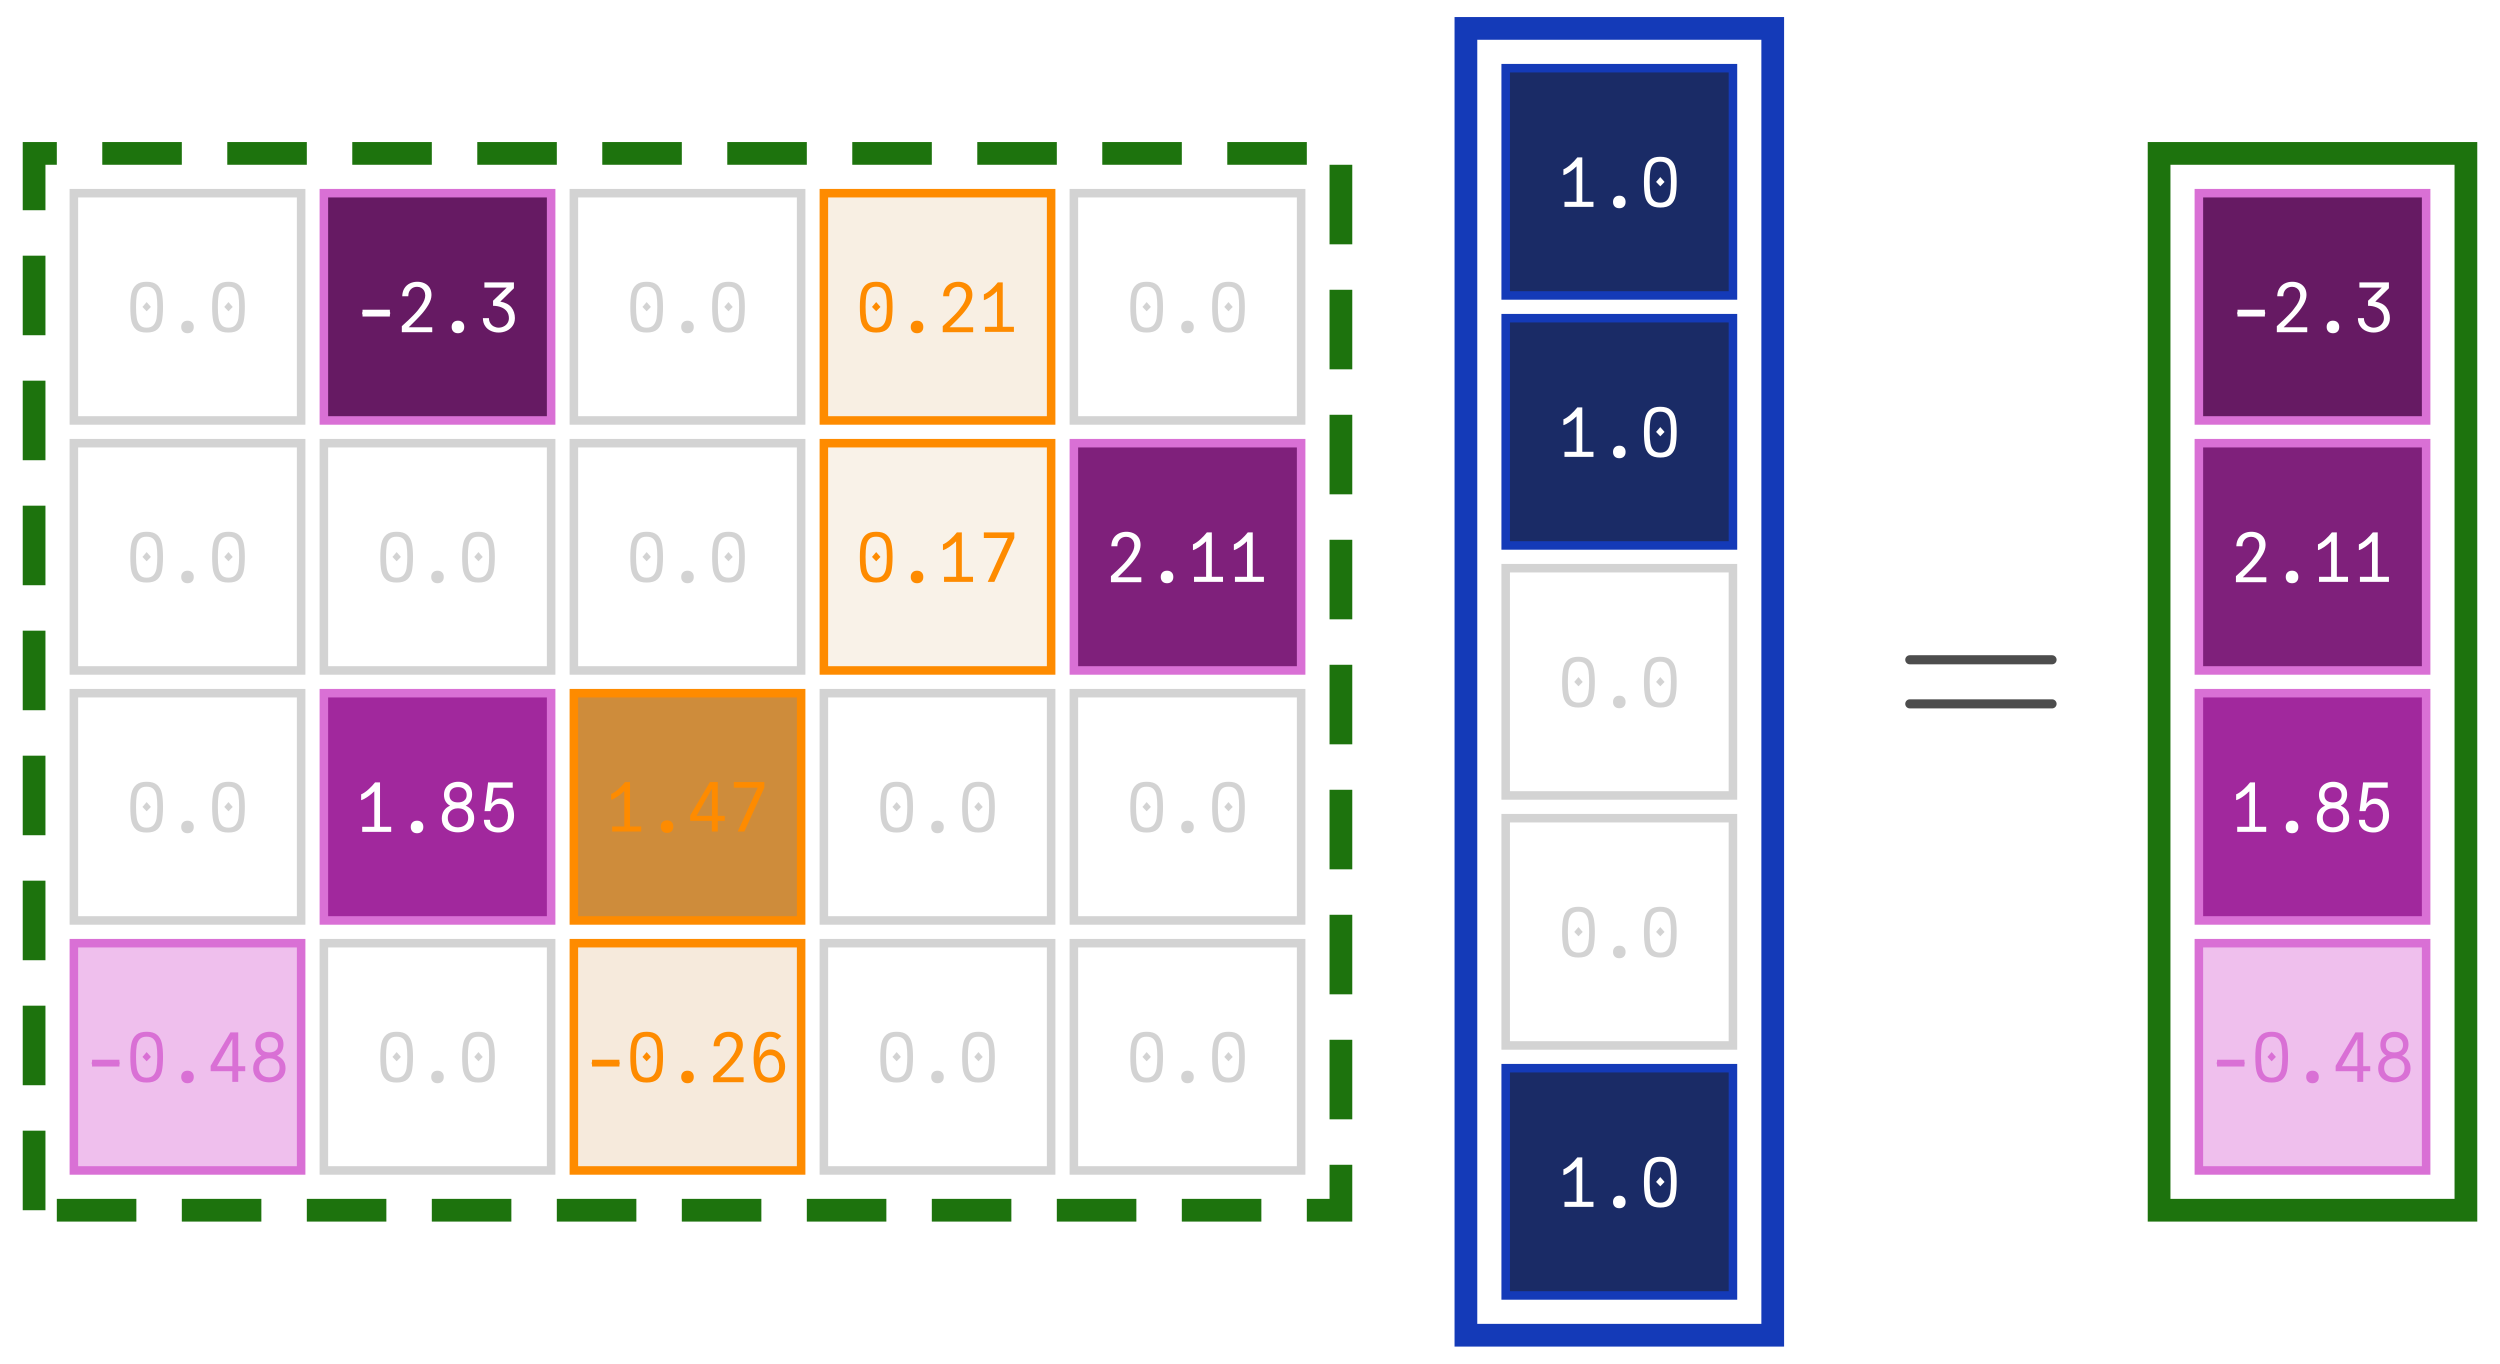
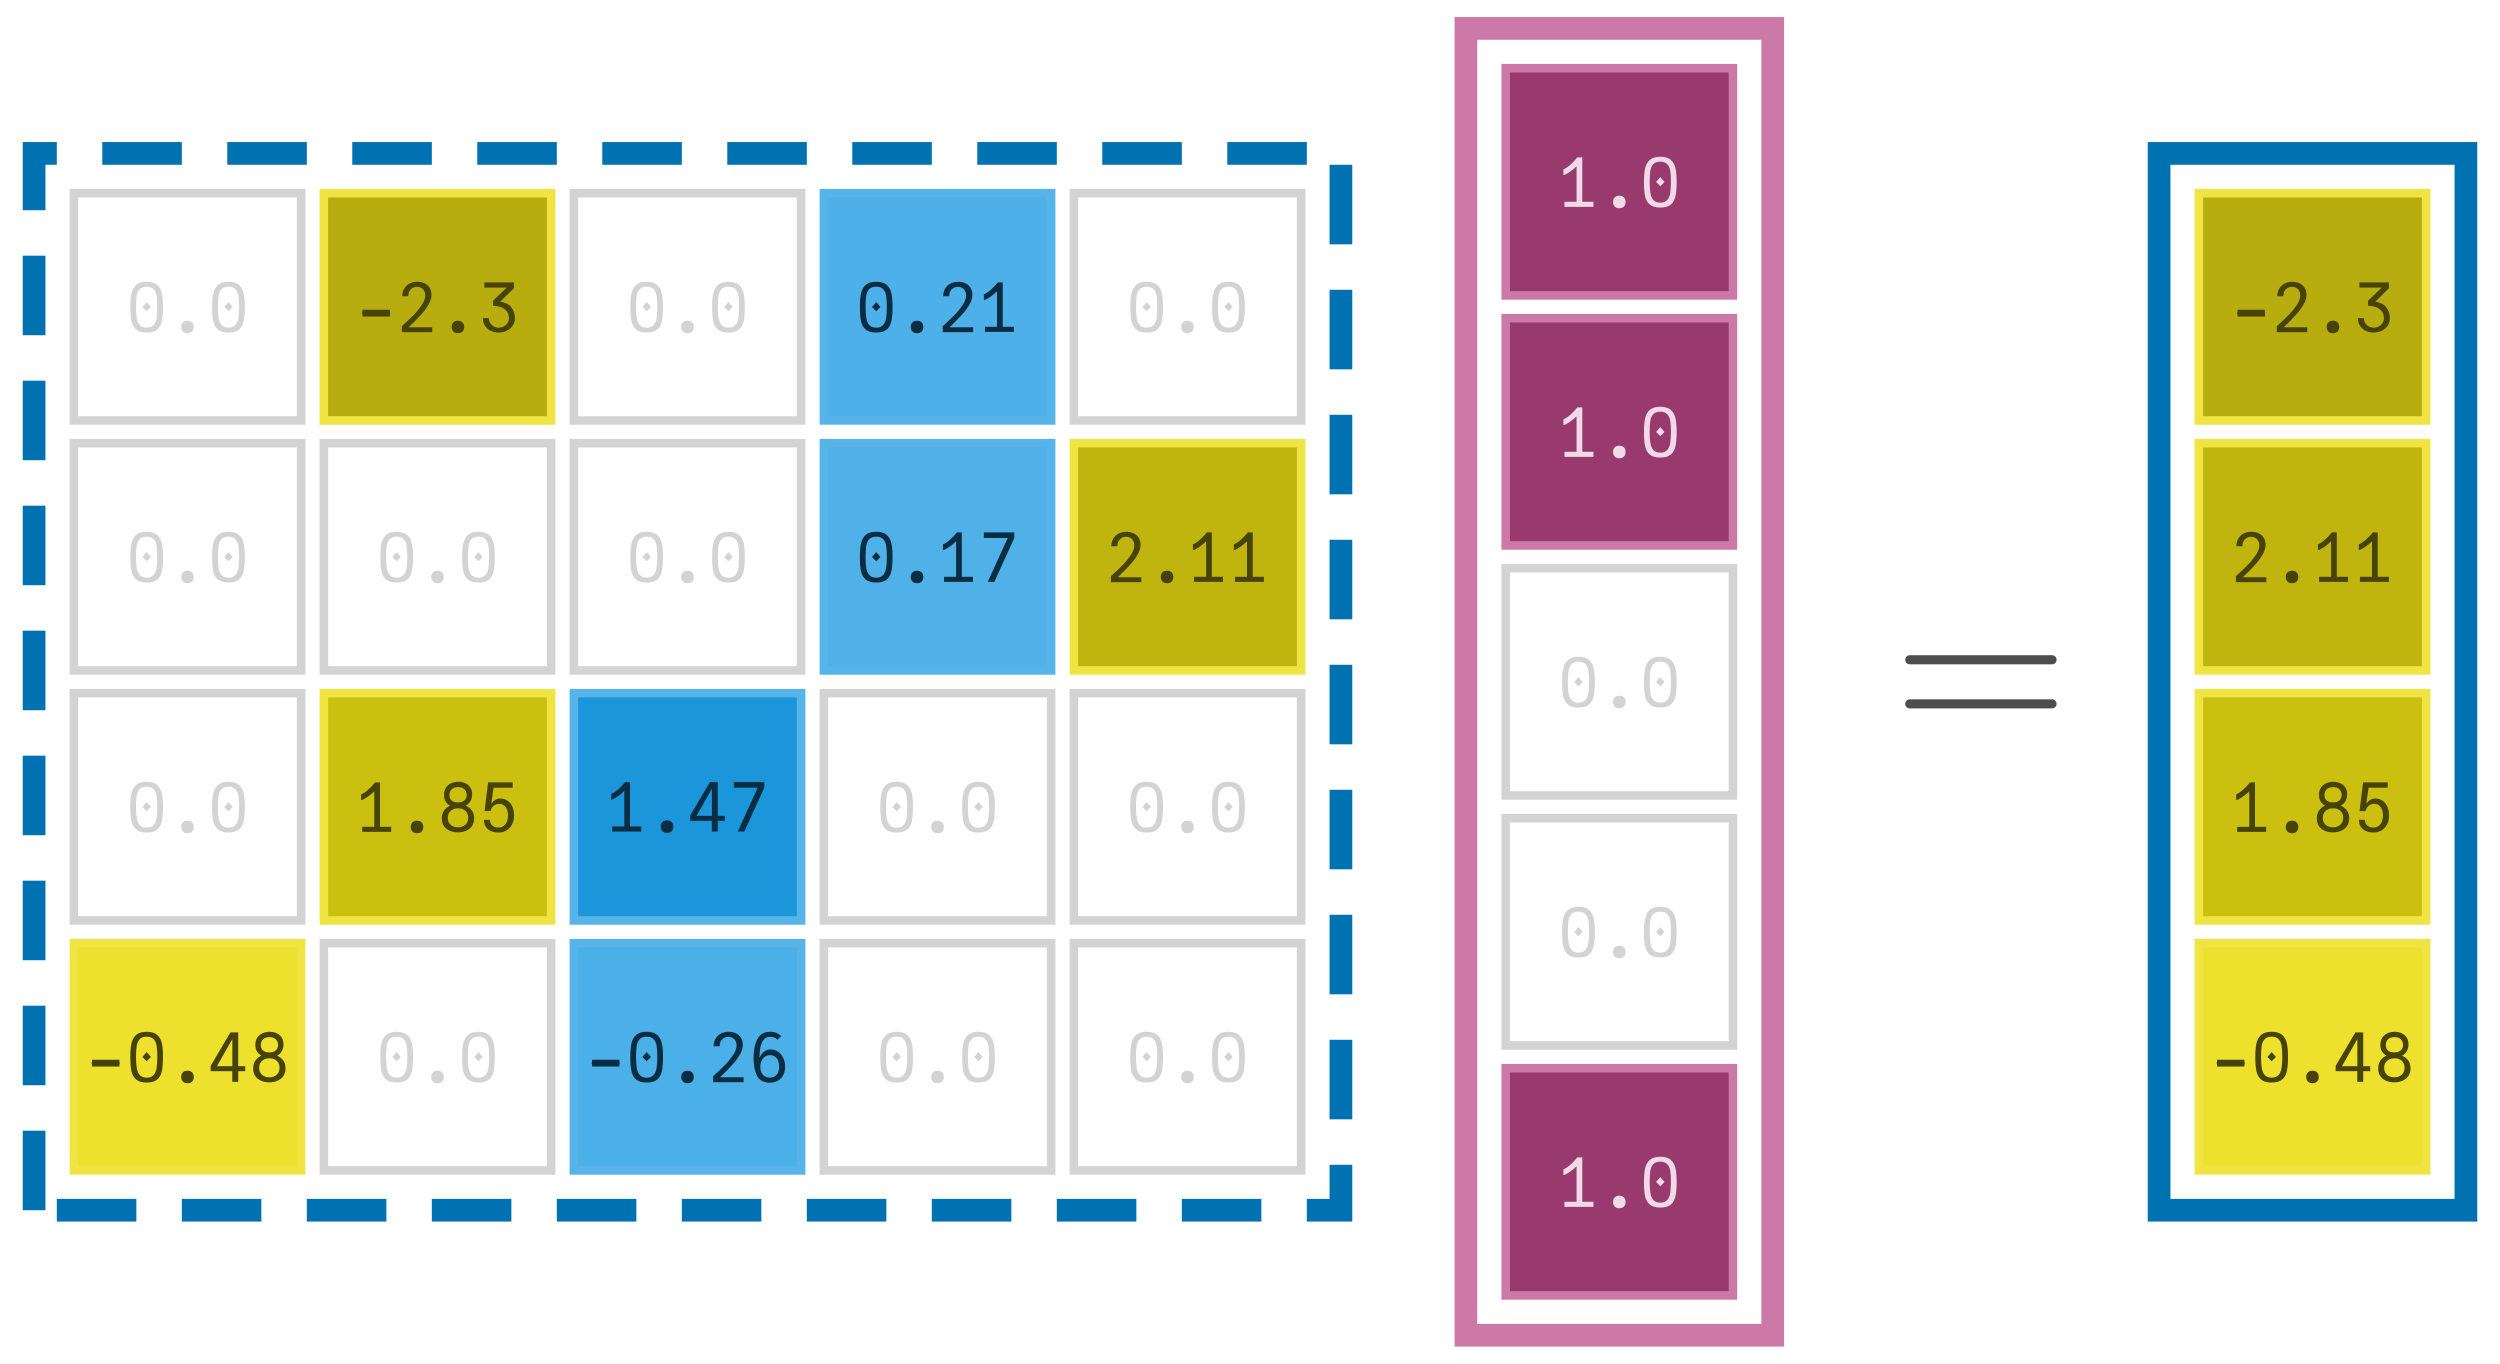
<svg xmlns="http://www.w3.org/2000/svg" xmlns:xlink="http://www.w3.org/1999/xlink" width="220" height="120" viewBox="0 0 220 120">
  <defs>
    <g>
      <g id="glyph-0-0">
        <path d="M 1.805 0.059 C 1.395 0.059 1.086 -0.027 0.879 -0.207 C 0.672 -0.387 0.535 -0.633 0.465 -0.945 C 0.398 -1.262 0.367 -1.68 0.367 -2.195 C 0.367 -2.688 0.402 -3.09 0.473 -3.402 C 0.543 -3.715 0.684 -3.961 0.891 -4.141 C 1.102 -4.32 1.406 -4.41 1.805 -4.41 C 2.207 -4.41 2.512 -4.32 2.719 -4.141 C 2.93 -3.961 3.07 -3.715 3.141 -3.402 C 3.211 -3.09 3.246 -2.688 3.246 -2.195 C 3.246 -1.68 3.211 -1.262 3.145 -0.945 C 3.078 -0.633 2.941 -0.387 2.734 -0.207 C 2.527 -0.027 2.215 0.059 1.805 0.059 Z M 1.434 -2.195 L 1.805 -2.621 L 2.18 -2.195 L 1.805 -1.812 Z M 1.805 -0.371 C 2.07 -0.371 2.27 -0.445 2.406 -0.594 C 2.543 -0.742 2.633 -0.949 2.676 -1.203 C 2.719 -1.461 2.742 -1.793 2.742 -2.195 C 2.742 -2.605 2.723 -2.93 2.68 -3.18 C 2.641 -3.426 2.551 -3.621 2.414 -3.762 C 2.277 -3.906 2.074 -3.977 1.805 -3.977 C 1.535 -3.977 1.332 -3.906 1.195 -3.762 C 1.059 -3.621 0.973 -3.426 0.93 -3.18 C 0.891 -2.934 0.871 -2.605 0.871 -2.195 C 0.871 -1.793 0.891 -1.461 0.938 -1.203 C 0.98 -0.945 1.07 -0.746 1.207 -0.594 C 1.344 -0.445 1.543 -0.371 1.805 -0.371 Z M 1.805 -0.371 " />
      </g>
      <g id="glyph-0-1">
        <path d="M 1.801 0.121 C 1.629 0.121 1.496 0.07 1.398 -0.027 C 1.297 -0.129 1.246 -0.262 1.246 -0.434 C 1.246 -0.605 1.297 -0.738 1.398 -0.836 C 1.496 -0.934 1.629 -0.984 1.801 -0.984 C 1.973 -0.984 2.105 -0.934 2.203 -0.836 C 2.301 -0.738 2.352 -0.605 2.352 -0.434 C 2.352 -0.262 2.305 -0.129 2.203 -0.027 C 2.105 0.07 1.973 0.121 1.801 0.121 Z M 1.801 0.121 " />
      </g>
      <g id="glyph-0-2">
        <path d="M 0.602 -1.492 L 0.566 -1.648 L 0.602 -1.805 L 0.602 -1.949 L 3.008 -1.949 L 3.008 -1.805 L 3.039 -1.648 L 3.008 -1.492 L 3.008 -1.352 L 0.602 -1.352 Z M 0.602 -1.492 " />
      </g>
      <g id="glyph-0-3">
        <path d="M 0.598 -0.629 C 0.934 -0.93 1.234 -1.215 1.496 -1.484 C 1.762 -1.75 1.996 -2.039 2.207 -2.352 C 2.414 -2.664 2.52 -2.949 2.52 -3.203 C 2.52 -3.359 2.488 -3.492 2.43 -3.609 C 2.367 -3.723 2.281 -3.812 2.176 -3.871 C 2.066 -3.934 1.945 -3.965 1.805 -3.965 C 1.652 -3.965 1.52 -3.93 1.402 -3.863 C 1.285 -3.793 1.191 -3.695 1.125 -3.57 C 1.059 -3.445 1.027 -3.297 1.027 -3.133 L 0.496 -3.133 C 0.504 -3.402 0.566 -3.637 0.684 -3.828 C 0.801 -4.02 0.961 -4.164 1.16 -4.262 C 1.359 -4.359 1.578 -4.41 1.824 -4.41 C 2.051 -4.41 2.258 -4.367 2.445 -4.281 C 2.637 -4.195 2.785 -4.066 2.902 -3.891 C 3.016 -3.715 3.07 -3.5 3.07 -3.246 C 3.07 -2.977 2.98 -2.688 2.797 -2.379 C 2.613 -2.07 2.398 -1.781 2.16 -1.52 C 1.922 -1.254 1.625 -0.953 1.277 -0.613 L 1.066 -0.406 L 3.137 -0.406 L 3.137 0.031 L 0.461 0.031 L 0.461 -0.504 Z M 0.598 -0.629 " />
      </g>
      <g id="glyph-0-4">
        <path d="M 0.926 -1.211 C 0.926 -1.043 0.965 -0.895 1.047 -0.766 C 1.129 -0.637 1.234 -0.539 1.363 -0.473 C 1.496 -0.406 1.633 -0.371 1.781 -0.371 C 1.938 -0.371 2.086 -0.406 2.223 -0.477 C 2.359 -0.543 2.473 -0.641 2.555 -0.77 C 2.641 -0.898 2.684 -1.043 2.684 -1.211 C 2.684 -1.438 2.621 -1.633 2.504 -1.797 C 2.383 -1.957 2.219 -2.082 2.008 -2.164 C 1.797 -2.25 1.559 -2.293 1.289 -2.293 L 1.289 -2.742 L 2.496 -3.898 L 0.527 -3.898 L 0.527 -4.352 L 3.125 -4.352 L 3.125 -3.84 L 1.926 -2.664 C 2.375 -2.586 2.703 -2.414 2.906 -2.148 C 3.109 -1.887 3.211 -1.574 3.211 -1.211 C 3.211 -0.945 3.141 -0.715 3.004 -0.523 C 2.867 -0.332 2.691 -0.184 2.469 -0.086 C 2.25 0.012 2.02 0.059 1.777 0.059 C 1.539 0.059 1.316 0.012 1.105 -0.082 C 0.895 -0.176 0.723 -0.316 0.594 -0.512 C 0.461 -0.703 0.395 -0.938 0.395 -1.211 Z M 0.926 -1.211 " />
      </g>
      <g id="glyph-0-5">
        <path d="M 0.574 -0.445 L 1.637 -0.445 L 1.637 -3.57 C 1.477 -3.406 1.285 -3.25 1.059 -3.09 C 0.836 -2.934 0.645 -2.836 0.48 -2.789 L 0.48 -3.301 C 0.68 -3.383 0.898 -3.531 1.129 -3.742 C 1.363 -3.957 1.555 -4.156 1.703 -4.352 L 2.141 -4.352 L 2.141 -0.445 L 3.125 -0.445 L 3.125 0 L 0.574 0 Z M 0.574 -0.445 " />
      </g>
      <g id="glyph-0-6">
        <path d="M 2.578 -3.859 L 0.477 -3.859 L 0.477 -4.352 L 3.16 -4.352 L 3.16 -3.863 L 1.402 0 L 0.82 0 Z M 2.578 -3.859 " />
      </g>
      <g id="glyph-0-7">
        <path d="M 1.797 0.043 C 1.547 0.043 1.316 0 1.098 -0.09 C 0.883 -0.176 0.711 -0.309 0.578 -0.492 C 0.445 -0.676 0.379 -0.902 0.379 -1.176 C 0.379 -1.453 0.445 -1.688 0.578 -1.883 C 0.711 -2.074 0.891 -2.215 1.109 -2.301 C 0.941 -2.395 0.809 -2.523 0.711 -2.684 C 0.617 -2.844 0.57 -3.035 0.57 -3.258 C 0.57 -3.516 0.629 -3.73 0.75 -3.906 C 0.867 -4.078 1.023 -4.203 1.215 -4.285 C 1.406 -4.367 1.609 -4.41 1.828 -4.41 C 2.043 -4.41 2.242 -4.371 2.43 -4.289 C 2.613 -4.211 2.762 -4.086 2.879 -3.922 C 2.992 -3.754 3.047 -3.551 3.047 -3.305 C 3.047 -3.074 2.996 -2.875 2.898 -2.699 C 2.797 -2.523 2.656 -2.391 2.484 -2.305 C 2.715 -2.207 2.898 -2.066 3.031 -1.879 C 3.164 -1.695 3.227 -1.465 3.227 -1.195 C 3.227 -0.922 3.16 -0.691 3.031 -0.504 C 2.898 -0.32 2.723 -0.184 2.508 -0.094 C 2.289 -0.004 2.055 0.043 1.797 0.043 Z M 1.797 -0.398 C 1.961 -0.398 2.113 -0.43 2.25 -0.496 C 2.387 -0.559 2.496 -0.656 2.578 -0.781 C 2.66 -0.91 2.699 -1.066 2.699 -1.246 C 2.699 -1.43 2.66 -1.582 2.578 -1.707 C 2.496 -1.832 2.391 -1.922 2.258 -1.984 C 2.121 -2.047 1.973 -2.074 1.812 -2.074 C 1.645 -2.074 1.492 -2.043 1.355 -1.977 C 1.219 -1.914 1.109 -1.816 1.027 -1.691 C 0.945 -1.562 0.906 -1.41 0.906 -1.234 C 0.906 -1.055 0.945 -0.902 1.027 -0.777 C 1.105 -0.652 1.215 -0.555 1.348 -0.492 C 1.484 -0.43 1.633 -0.398 1.797 -0.398 Z M 1.797 -2.594 C 2.039 -2.594 2.227 -2.648 2.363 -2.766 C 2.5 -2.879 2.566 -3.039 2.566 -3.25 C 2.566 -3.457 2.5 -3.625 2.367 -3.75 C 2.234 -3.875 2.051 -3.938 1.809 -3.938 C 1.57 -3.938 1.387 -3.875 1.25 -3.75 C 1.117 -3.625 1.051 -3.453 1.051 -3.238 C 1.051 -3.035 1.113 -2.875 1.242 -2.762 C 1.371 -2.648 1.559 -2.594 1.797 -2.594 Z M 1.797 -2.594 " />
      </g>
      <g id="glyph-0-8">
        <path d="M 1.77 0.055 C 1.531 0.055 1.316 0.016 1.121 -0.066 C 0.926 -0.145 0.773 -0.266 0.66 -0.434 C 0.543 -0.602 0.484 -0.809 0.484 -1.062 L 1.016 -1.062 C 1.016 -0.836 1.086 -0.664 1.227 -0.551 C 1.367 -0.438 1.547 -0.379 1.766 -0.379 C 1.945 -0.379 2.102 -0.426 2.227 -0.523 C 2.355 -0.621 2.449 -0.75 2.512 -0.914 C 2.574 -1.078 2.605 -1.262 2.605 -1.457 C 2.605 -1.641 2.574 -1.809 2.516 -1.965 C 2.457 -2.117 2.371 -2.238 2.254 -2.328 C 2.137 -2.422 1.992 -2.465 1.824 -2.465 C 1.641 -2.465 1.48 -2.41 1.344 -2.297 C 1.203 -2.18 1.113 -2.027 1.066 -1.828 L 0.539 -1.828 L 0.852 -4.352 L 3.02 -4.352 L 3.02 -3.887 L 1.332 -3.887 L 1.133 -2.488 C 1.242 -2.633 1.363 -2.742 1.488 -2.82 C 1.617 -2.895 1.762 -2.934 1.922 -2.934 C 2.172 -2.934 2.391 -2.867 2.574 -2.738 C 2.758 -2.605 2.898 -2.43 2.992 -2.203 C 3.09 -1.977 3.137 -1.723 3.137 -1.445 C 3.137 -1.152 3.082 -0.891 2.965 -0.664 C 2.852 -0.438 2.691 -0.262 2.484 -0.137 C 2.277 -0.008 2.039 0.055 1.77 0.055 Z M 1.77 0.055 " />
      </g>
      <g id="glyph-0-9">
        <path d="M 2.141 -0.938 L 0.238 -0.938 L 0.238 -1.414 L 1.973 -4.352 L 2.664 -4.352 L 2.664 -1.379 L 3.281 -1.379 L 3.281 -0.938 L 2.664 -0.938 L 2.664 0 L 2.141 0 Z M 2.148 -1.379 L 2.148 -3.77 L 0.793 -1.379 Z M 2.148 -1.379 " />
      </g>
      <g id="glyph-0-10">
        <path d="M 1.859 0.07 C 1.32 0.07 0.945 -0.121 0.73 -0.512 C 0.52 -0.902 0.414 -1.438 0.414 -2.113 C 0.414 -2.789 0.527 -3.34 0.754 -3.77 C 0.98 -4.195 1.355 -4.41 1.879 -4.41 C 2.094 -4.41 2.281 -4.375 2.438 -4.305 C 2.598 -4.234 2.734 -4.141 2.855 -4.027 L 2.508 -3.707 C 2.363 -3.879 2.148 -3.965 1.867 -3.965 C 1.609 -3.965 1.41 -3.867 1.273 -3.672 C 1.137 -3.477 1.051 -3.246 1.004 -2.98 C 0.961 -2.715 0.938 -2.426 0.93 -2.113 C 1.039 -2.352 1.176 -2.535 1.34 -2.664 C 1.504 -2.793 1.695 -2.855 1.914 -2.855 C 2.16 -2.855 2.383 -2.785 2.578 -2.648 C 2.773 -2.508 2.926 -2.324 3.031 -2.09 C 3.137 -1.855 3.191 -1.605 3.191 -1.34 C 3.191 -1.066 3.137 -0.82 3.027 -0.605 C 2.914 -0.391 2.758 -0.227 2.555 -0.105 C 2.355 0.012 2.121 0.07 1.859 0.07 Z M 1.848 -0.371 C 2.113 -0.371 2.312 -0.457 2.453 -0.633 C 2.594 -0.805 2.664 -1.035 2.664 -1.324 C 2.664 -1.512 2.637 -1.688 2.578 -1.844 C 2.52 -2 2.43 -2.121 2.312 -2.215 C 2.191 -2.305 2.047 -2.352 1.871 -2.352 C 1.695 -2.352 1.543 -2.305 1.41 -2.211 C 1.281 -2.117 1.18 -1.992 1.113 -1.836 C 1.043 -1.68 1.008 -1.504 1.008 -1.312 C 1.008 -1.133 1.043 -0.969 1.109 -0.828 C 1.176 -0.684 1.273 -0.57 1.398 -0.492 C 1.527 -0.41 1.676 -0.371 1.848 -0.371 Z M 1.848 -0.371 " />
      </g>
      <g id="glyph-1-0">
        <path d="M 14.441 -6.941 C 14.441 -7.16 14.262 -7.34 14.039 -7.34 L 1.52 -7.34 C 1.301 -7.34 1.121 -7.16 1.121 -6.941 C 1.121 -6.719 1.301 -6.539 1.52 -6.539 L 14.039 -6.539 C 14.262 -6.539 14.441 -6.719 14.441 -6.941 Z M 14.441 -3.059 C 14.441 -3.281 14.262 -3.461 14.039 -3.461 L 1.52 -3.461 C 1.301 -3.461 1.121 -3.281 1.121 -3.059 C 1.121 -2.84 1.301 -2.66 1.52 -2.66 L 14.039 -2.66 C 14.262 -2.66 14.441 -2.84 14.441 -3.059 Z M 14.441 -3.059 " />
      </g>
    </g>
  </defs>
  <rect x="-22" y="-12" width="264" height="144" fill="rgb(100%, 100%, 100%)" fill-opacity="1" />
  <path fill-rule="nonzero" fill="rgb(100%, 100%, 100%)" fill-opacity="1" stroke-width="0.75" stroke-linecap="butt" stroke-linejoin="miter" stroke="rgb(82.745%, 82.745%, 82.745%)" stroke-opacity="1" stroke-miterlimit="10" d="M 6.5 37 L 6.5 17 L 26.5 17 L 26.5 37 Z M 6.5 37 " />
  <g fill="rgb(82.745%, 82.745%, 82.745%)" fill-opacity="1">
    <use xlink:href="#glyph-0-0" x="11.1" y="29.205" />
    <use xlink:href="#glyph-0-1" x="14.7" y="29.205" />
    <use xlink:href="#glyph-0-0" x="18.3" y="29.205" />
  </g>
-   <path fill-rule="nonzero" fill="rgb(40%, 10%, 38.868%)" fill-opacity="1" stroke-width="0.75" stroke-linecap="butt" stroke-linejoin="miter" stroke="rgb(85.156%, 43.75%, 83.594%)" stroke-opacity="1" stroke-miterlimit="10" d="M 28.5 37 L 28.5 17 L 48.5 17 L 48.5 37 Z M 28.5 37 " />
-   <g fill="rgb(100%, 100%, 100%)" fill-opacity="1">
+   <path fill-rule="nonzero" fill="rgb(72.265%, 67.676%, 5.735%)" fill-opacity="1" stroke-width="0.75" stroke-linecap="butt" stroke-linejoin="miter" stroke="rgb(94.118%, 89.412%, 25.882%)" stroke-opacity="1" stroke-miterlimit="10" d="M 28.5 37 L 28.5 17 L 48.5 17 L 48.5 37 Z M 28.5 37 " />
+   <g fill="rgb(27.794%, 26.029%, 2.206%)" fill-opacity="1">
    <use xlink:href="#glyph-0-2" x="31.3" y="29.205" />
    <use xlink:href="#glyph-0-3" x="34.9" y="29.205" />
    <use xlink:href="#glyph-0-1" x="38.5" y="29.205" />
    <use xlink:href="#glyph-0-4" x="42.1" y="29.205" />
  </g>
  <path fill-rule="nonzero" fill="rgb(100%, 100%, 100%)" fill-opacity="1" stroke-width="0.75" stroke-linecap="butt" stroke-linejoin="miter" stroke="rgb(82.745%, 82.745%, 82.745%)" stroke-opacity="1" stroke-miterlimit="10" d="M 50.5 37 L 50.5 17 L 70.5 17 L 70.5 37 Z M 50.5 37 " />
  <g fill="rgb(82.745%, 82.745%, 82.745%)" fill-opacity="1">
    <use xlink:href="#glyph-0-0" x="55.1" y="29.205" />
    <use xlink:href="#glyph-0-1" x="58.7" y="29.205" />
    <use xlink:href="#glyph-0-0" x="62.3" y="29.205" />
  </g>
-   <path fill-rule="nonzero" fill="rgb(97.294%, 93.633%, 89.176%)" fill-opacity="1" stroke-width="0.75" stroke-linecap="butt" stroke-linejoin="miter" stroke="rgb(99.609%, 54.688%, 0%)" stroke-opacity="1" stroke-miterlimit="10" d="M 72.5 37 L 72.5 17 L 92.5 17 L 92.5 37 Z M 72.5 37 " />
-   <g fill="rgb(99.609%, 54.688%, 0%)" fill-opacity="1">
+   <path fill-rule="nonzero" fill="rgb(30.231%, 69.038%, 90.918%)" fill-opacity="1" stroke-width="0.75" stroke-linecap="butt" stroke-linejoin="miter" stroke="rgb(33.725%, 70.588%, 91.373%)" stroke-opacity="1" stroke-miterlimit="10" d="M 72.5 37 L 72.5 17 L 92.5 17 L 92.5 37 Z M 72.5 37 " />
+   <g fill="rgb(3.455%, 18.22%, 26.545%)" fill-opacity="1">
    <use xlink:href="#glyph-0-0" x="75.3" y="29.205" />
    <use xlink:href="#glyph-0-1" x="78.9" y="29.205" />
    <use xlink:href="#glyph-0-3" x="82.5" y="29.205" />
    <use xlink:href="#glyph-0-5" x="86.1" y="29.205" />
  </g>
  <path fill-rule="nonzero" fill="rgb(100%, 100%, 100%)" fill-opacity="1" stroke-width="0.75" stroke-linecap="butt" stroke-linejoin="miter" stroke="rgb(82.745%, 82.745%, 82.745%)" stroke-opacity="1" stroke-miterlimit="10" d="M 94.5 37 L 94.5 17 L 114.5 17 L 114.5 37 Z M 94.5 37 " />
  <g fill="rgb(82.745%, 82.745%, 82.745%)" fill-opacity="1">
    <use xlink:href="#glyph-0-0" x="99.1" y="29.205" />
    <use xlink:href="#glyph-0-1" x="102.7" y="29.205" />
    <use xlink:href="#glyph-0-0" x="106.3" y="29.205" />
  </g>
  <path fill-rule="nonzero" fill="rgb(100%, 100%, 100%)" fill-opacity="1" stroke-width="0.75" stroke-linecap="butt" stroke-linejoin="miter" stroke="rgb(82.745%, 82.745%, 82.745%)" stroke-opacity="1" stroke-miterlimit="10" d="M 6.5 59 L 6.5 39 L 26.5 39 L 26.5 59 Z M 6.5 59 " />
  <g fill="rgb(82.745%, 82.745%, 82.745%)" fill-opacity="1">
    <use xlink:href="#glyph-0-0" x="11.1" y="51.205" />
    <use xlink:href="#glyph-0-1" x="14.7" y="51.205" />
    <use xlink:href="#glyph-0-0" x="18.3" y="51.205" />
  </g>
  <path fill-rule="nonzero" fill="rgb(100%, 100%, 100%)" fill-opacity="1" stroke-width="0.75" stroke-linecap="butt" stroke-linejoin="miter" stroke="rgb(82.745%, 82.745%, 82.745%)" stroke-opacity="1" stroke-miterlimit="10" d="M 28.5 59 L 28.5 39 L 48.5 39 L 48.5 59 Z M 28.5 59 " />
  <g fill="rgb(82.745%, 82.745%, 82.745%)" fill-opacity="1">
    <use xlink:href="#glyph-0-0" x="33.1" y="51.205" />
    <use xlink:href="#glyph-0-1" x="36.7" y="51.205" />
    <use xlink:href="#glyph-0-0" x="40.3" y="51.205" />
  </g>
  <path fill-rule="nonzero" fill="rgb(100%, 100%, 100%)" fill-opacity="1" stroke-width="0.75" stroke-linecap="butt" stroke-linejoin="miter" stroke="rgb(82.745%, 82.745%, 82.745%)" stroke-opacity="1" stroke-miterlimit="10" d="M 50.5 59 L 50.5 39 L 70.5 39 L 70.5 59 Z M 50.5 59 " />
  <g fill="rgb(82.745%, 82.745%, 82.745%)" fill-opacity="1">
    <use xlink:href="#glyph-0-0" x="55.1" y="51.205" />
    <use xlink:href="#glyph-0-1" x="58.7" y="51.205" />
    <use xlink:href="#glyph-0-0" x="62.3" y="51.205" />
  </g>
-   <path fill-rule="nonzero" fill="rgb(97.778%, 94.771%, 91.111%)" fill-opacity="1" stroke-width="0.75" stroke-linecap="butt" stroke-linejoin="miter" stroke="rgb(99.609%, 54.688%, 0%)" stroke-opacity="1" stroke-miterlimit="10" d="M 72.5 59 L 72.5 39 L 92.5 39 L 92.5 59 Z M 72.5 59 " />
-   <g fill="rgb(99.609%, 54.688%, 0%)" fill-opacity="1">
+   <path fill-rule="nonzero" fill="rgb(30.856%, 69.315%, 90.999%)" fill-opacity="1" stroke-width="0.75" stroke-linecap="butt" stroke-linejoin="miter" stroke="rgb(33.725%, 70.588%, 91.373%)" stroke-opacity="1" stroke-miterlimit="10" d="M 72.5 59 L 72.5 39 L 92.5 39 L 92.5 59 Z M 72.5 59 " />
+   <g fill="rgb(3.455%, 18.22%, 26.545%)" fill-opacity="1">
    <use xlink:href="#glyph-0-0" x="75.3" y="51.205" />
    <use xlink:href="#glyph-0-1" x="78.9" y="51.205" />
    <use xlink:href="#glyph-0-5" x="82.5" y="51.205" />
    <use xlink:href="#glyph-0-6" x="86.1" y="51.205" />
  </g>
-   <path fill-rule="nonzero" fill="rgb(49.673%, 12.418%, 48.267%)" fill-opacity="1" stroke-width="0.75" stroke-linecap="butt" stroke-linejoin="miter" stroke="rgb(85.156%, 43.75%, 83.594%)" stroke-opacity="1" stroke-miterlimit="10" d="M 94.5 59 L 94.5 39 L 114.5 39 L 114.5 59 Z M 94.5 59 " />
-   <g fill="rgb(100%, 100%, 100%)" fill-opacity="1">
+   <path fill-rule="nonzero" fill="rgb(75.401%, 70.614%, 5.984%)" fill-opacity="1" stroke-width="0.75" stroke-linecap="butt" stroke-linejoin="miter" stroke="rgb(94.118%, 89.412%, 25.882%)" stroke-opacity="1" stroke-miterlimit="10" d="M 94.5 59 L 94.5 39 L 114.5 39 L 114.5 59 Z M 94.5 59 " />
+   <g fill="rgb(27.794%, 26.029%, 2.206%)" fill-opacity="1">
    <use xlink:href="#glyph-0-3" x="97.3" y="51.205" />
    <use xlink:href="#glyph-0-1" x="100.9" y="51.205" />
    <use xlink:href="#glyph-0-5" x="104.5" y="51.205" />
    <use xlink:href="#glyph-0-5" x="108.1" y="51.205" />
  </g>
  <path fill-rule="nonzero" fill="rgb(100%, 100%, 100%)" fill-opacity="1" stroke-width="0.75" stroke-linecap="butt" stroke-linejoin="miter" stroke="rgb(82.745%, 82.745%, 82.745%)" stroke-opacity="1" stroke-miterlimit="10" d="M 6.5 81 L 6.5 61 L 26.5 61 L 26.5 81 Z M 6.5 81 " />
  <g fill="rgb(82.745%, 82.745%, 82.745%)" fill-opacity="1">
    <use xlink:href="#glyph-0-0" x="11.1" y="73.205" />
    <use xlink:href="#glyph-0-1" x="14.7" y="73.205" />
    <use xlink:href="#glyph-0-0" x="18.3" y="73.205" />
  </g>
-   <path fill-rule="nonzero" fill="rgb(63.163%, 15.791%, 61.376%)" fill-opacity="1" stroke-width="0.75" stroke-linecap="butt" stroke-linejoin="miter" stroke="rgb(85.156%, 43.75%, 83.594%)" stroke-opacity="1" stroke-miterlimit="10" d="M 28.5 81 L 28.5 61 L 48.5 61 L 48.5 81 Z M 28.5 81 " />
-   <g fill="rgb(100%, 100%, 100%)" fill-opacity="1">
+   <path fill-rule="nonzero" fill="rgb(79.776%, 74.711%, 6.331%)" fill-opacity="1" stroke-width="0.75" stroke-linecap="butt" stroke-linejoin="miter" stroke="rgb(94.118%, 89.412%, 25.882%)" stroke-opacity="1" stroke-miterlimit="10" d="M 28.5 81 L 28.5 61 L 48.5 61 L 48.5 81 Z M 28.5 81 " />
+   <g fill="rgb(27.794%, 26.029%, 2.206%)" fill-opacity="1">
    <use xlink:href="#glyph-0-5" x="31.3" y="73.205" />
    <use xlink:href="#glyph-0-1" x="34.9" y="73.205" />
    <use xlink:href="#glyph-0-7" x="38.5" y="73.205" />
    <use xlink:href="#glyph-0-8" x="42.1" y="73.205" />
  </g>
-   <path fill-rule="nonzero" fill="rgb(80.758%, 54.725%, 23.033%)" fill-opacity="1" stroke-width="0.75" stroke-linecap="butt" stroke-linejoin="miter" stroke="rgb(99.609%, 54.688%, 0%)" stroke-opacity="1" stroke-miterlimit="10" d="M 50.5 81 L 50.5 61 L 70.5 61 L 70.5 81 Z M 50.5 81 " />
-   <g fill="rgb(99.609%, 54.688%, 0%)" fill-opacity="1">
+   <path fill-rule="nonzero" fill="rgb(11.175%, 58.92%, 85.841%)" fill-opacity="1" stroke-width="0.75" stroke-linecap="butt" stroke-linejoin="miter" stroke="rgb(33.725%, 70.588%, 91.373%)" stroke-opacity="1" stroke-miterlimit="10" d="M 50.5 81 L 50.5 61 L 70.5 61 L 70.5 81 Z M 50.5 81 " />
+   <g fill="rgb(3.455%, 18.22%, 26.545%)" fill-opacity="1">
    <use xlink:href="#glyph-0-5" x="53.3" y="73.175" />
    <use xlink:href="#glyph-0-1" x="56.9" y="73.175" />
    <use xlink:href="#glyph-0-9" x="60.5" y="73.175" />
    <use xlink:href="#glyph-0-6" x="64.1" y="73.175" />
  </g>
  <path fill-rule="nonzero" fill="rgb(100%, 100%, 100%)" fill-opacity="1" stroke-width="0.75" stroke-linecap="butt" stroke-linejoin="miter" stroke="rgb(82.745%, 82.745%, 82.745%)" stroke-opacity="1" stroke-miterlimit="10" d="M 72.5 81 L 72.5 61 L 92.5 61 L 92.5 81 Z M 72.5 81 " />
  <g fill="rgb(82.745%, 82.745%, 82.745%)" fill-opacity="1">
    <use xlink:href="#glyph-0-0" x="77.1" y="73.205" />
    <use xlink:href="#glyph-0-1" x="80.7" y="73.205" />
    <use xlink:href="#glyph-0-0" x="84.3" y="73.205" />
  </g>
  <path fill-rule="nonzero" fill="rgb(100%, 100%, 100%)" fill-opacity="1" stroke-width="0.75" stroke-linecap="butt" stroke-linejoin="miter" stroke="rgb(82.745%, 82.745%, 82.745%)" stroke-opacity="1" stroke-miterlimit="10" d="M 94.5 81 L 94.5 61 L 114.5 61 L 114.5 81 Z M 94.5 81 " />
  <g fill="rgb(82.745%, 82.745%, 82.745%)" fill-opacity="1">
    <use xlink:href="#glyph-0-0" x="99.1" y="73.205" />
    <use xlink:href="#glyph-0-1" x="102.7" y="73.205" />
    <use xlink:href="#glyph-0-0" x="106.3" y="73.205" />
  </g>
-   <path fill-rule="nonzero" fill="rgb(93.739%, 74.954%, 93.03%)" fill-opacity="1" stroke-width="0.75" stroke-linecap="butt" stroke-linejoin="miter" stroke="rgb(85.156%, 43.75%, 83.594%)" stroke-opacity="1" stroke-miterlimit="10" d="M 6.5 103 L 6.5 83 L 26.5 83 L 26.5 103 Z M 6.5 103 " />
-   <g fill="rgb(85.156%, 43.75%, 83.594%)" fill-opacity="1">
+   <path fill-rule="nonzero" fill="rgb(93.473%, 88.252%, 17.761%)" fill-opacity="1" stroke-width="0.75" stroke-linecap="butt" stroke-linejoin="miter" stroke="rgb(94.118%, 89.412%, 25.882%)" stroke-opacity="1" stroke-miterlimit="10" d="M 6.5 103 L 6.5 83 L 26.5 83 L 26.5 103 Z M 6.5 103 " />
+   <g fill="rgb(27.794%, 26.029%, 2.206%)" fill-opacity="1">
    <use xlink:href="#glyph-0-2" x="7.5" y="95.205" />
    <use xlink:href="#glyph-0-0" x="11.1" y="95.205" />
    <use xlink:href="#glyph-0-1" x="14.7" y="95.205" />
    <use xlink:href="#glyph-0-9" x="18.3" y="95.205" />
    <use xlink:href="#glyph-0-7" x="21.9" y="95.205" />
  </g>
  <path fill-rule="nonzero" fill="rgb(100%, 100%, 100%)" fill-opacity="1" stroke-width="0.75" stroke-linecap="butt" stroke-linejoin="miter" stroke="rgb(82.745%, 82.745%, 82.745%)" stroke-opacity="1" stroke-miterlimit="10" d="M 28.5 103 L 28.5 83 L 48.5 83 L 48.5 103 Z M 28.5 103 " />
  <g fill="rgb(82.745%, 82.745%, 82.745%)" fill-opacity="1">
    <use xlink:href="#glyph-0-0" x="33.1" y="95.205" />
    <use xlink:href="#glyph-0-1" x="36.7" y="95.205" />
    <use xlink:href="#glyph-0-0" x="40.3" y="95.205" />
  </g>
-   <path fill-rule="nonzero" fill="rgb(96.549%, 91.88%, 86.196%)" fill-opacity="1" stroke-width="0.75" stroke-linecap="butt" stroke-linejoin="miter" stroke="rgb(99.609%, 54.688%, 0%)" stroke-opacity="1" stroke-miterlimit="10" d="M 50.5 103 L 50.5 83 L 70.5 83 L 70.5 103 Z M 50.5 103 " />
-   <g fill="rgb(99.609%, 54.688%, 0%)" fill-opacity="1">
+   <path fill-rule="nonzero" fill="rgb(29.269%, 68.611%, 90.792%)" fill-opacity="1" stroke-width="0.75" stroke-linecap="butt" stroke-linejoin="miter" stroke="rgb(33.725%, 70.588%, 91.373%)" stroke-opacity="1" stroke-miterlimit="10" d="M 50.5 103 L 50.5 83 L 70.5 83 L 70.5 103 Z M 50.5 103 " />
+   <g fill="rgb(3.455%, 18.22%, 26.545%)" fill-opacity="1">
    <use xlink:href="#glyph-0-2" x="51.5" y="95.205" />
    <use xlink:href="#glyph-0-0" x="55.1" y="95.205" />
    <use xlink:href="#glyph-0-1" x="58.7" y="95.205" />
    <use xlink:href="#glyph-0-3" x="62.3" y="95.205" />
    <use xlink:href="#glyph-0-10" x="65.9" y="95.205" />
  </g>
  <path fill-rule="nonzero" fill="rgb(100%, 100%, 100%)" fill-opacity="1" stroke-width="0.75" stroke-linecap="butt" stroke-linejoin="miter" stroke="rgb(82.745%, 82.745%, 82.745%)" stroke-opacity="1" stroke-miterlimit="10" d="M 72.5 103 L 72.5 83 L 92.5 83 L 92.5 103 Z M 72.5 103 " />
  <g fill="rgb(82.745%, 82.745%, 82.745%)" fill-opacity="1">
    <use xlink:href="#glyph-0-0" x="77.1" y="95.205" />
    <use xlink:href="#glyph-0-1" x="80.7" y="95.205" />
    <use xlink:href="#glyph-0-0" x="84.3" y="95.205" />
  </g>
  <path fill-rule="nonzero" fill="rgb(100%, 100%, 100%)" fill-opacity="1" stroke-width="0.75" stroke-linecap="butt" stroke-linejoin="miter" stroke="rgb(82.745%, 82.745%, 82.745%)" stroke-opacity="1" stroke-miterlimit="10" d="M 94.5 103 L 94.5 83 L 114.5 83 L 114.5 103 Z M 94.5 103 " />
  <g fill="rgb(82.745%, 82.745%, 82.745%)" fill-opacity="1">
    <use xlink:href="#glyph-0-0" x="99.1" y="95.205" />
    <use xlink:href="#glyph-0-1" x="102.7" y="95.205" />
    <use xlink:href="#glyph-0-0" x="106.3" y="95.205" />
  </g>
-   <path fill="none" stroke-width="2" stroke-linecap="butt" stroke-linejoin="miter" stroke="rgb(11.353%, 45%, 5%)" stroke-opacity="1" stroke-dasharray="7 4" stroke-miterlimit="10" d="M 3 106.5 L 3 13.5 L 118 13.5 L 118 106.5 Z M 3 106.5 " />
-   <path fill-rule="nonzero" fill="rgb(10%, 16.896%, 40%)" fill-opacity="1" stroke-width="0.75" stroke-linecap="butt" stroke-linejoin="miter" stroke="rgb(8%, 22.711%, 72%)" stroke-opacity="1" stroke-miterlimit="10" d="M 132.5 26 L 132.5 6 L 152.5 6 L 152.5 26 Z M 132.5 26 " />
-   <g fill="rgb(100%, 100%, 100%)" fill-opacity="1">
+   <path fill="none" stroke-width="2" stroke-linecap="butt" stroke-linejoin="miter" stroke="rgb(0%, 44.706%, 69.804%)" stroke-opacity="1" stroke-dasharray="7 4" stroke-miterlimit="10" d="M 3 106.5 L 3 13.5 L 118 13.5 L 118 106.5 Z M 3 106.5 " />
+   <path fill-rule="nonzero" fill="rgb(60.005%, 22.838%, 43.437%)" fill-opacity="1" stroke-width="0.75" stroke-linecap="butt" stroke-linejoin="miter" stroke="rgb(80%, 47.451%, 65.49%)" stroke-opacity="1" stroke-miterlimit="10" d="M 132.5 26 L 132.5 6 L 152.5 6 L 152.5 26 Z M 132.5 26 " />
+   <g fill="rgb(94.486%, 85.514%, 90.486%)" fill-opacity="1">
    <use xlink:href="#glyph-0-5" x="137.1" y="18.205" />
    <use xlink:href="#glyph-0-1" x="140.7" y="18.205" />
    <use xlink:href="#glyph-0-0" x="144.3" y="18.205" />
  </g>
-   <path fill-rule="nonzero" fill="rgb(10%, 16.896%, 40%)" fill-opacity="1" stroke-width="0.75" stroke-linecap="butt" stroke-linejoin="miter" stroke="rgb(8%, 22.711%, 72%)" stroke-opacity="1" stroke-miterlimit="10" d="M 132.5 48 L 132.5 28 L 152.5 28 L 152.5 48 Z M 132.5 48 " />
-   <g fill="rgb(100%, 100%, 100%)" fill-opacity="1">
+   <path fill-rule="nonzero" fill="rgb(60.005%, 22.838%, 43.437%)" fill-opacity="1" stroke-width="0.75" stroke-linecap="butt" stroke-linejoin="miter" stroke="rgb(80%, 47.451%, 65.49%)" stroke-opacity="1" stroke-miterlimit="10" d="M 132.5 48 L 132.5 28 L 152.5 28 L 152.5 48 Z M 132.5 48 " />
+   <g fill="rgb(94.486%, 85.514%, 90.486%)" fill-opacity="1">
    <use xlink:href="#glyph-0-5" x="137.1" y="40.205" />
    <use xlink:href="#glyph-0-1" x="140.7" y="40.205" />
    <use xlink:href="#glyph-0-0" x="144.3" y="40.205" />
  </g>
  <path fill-rule="nonzero" fill="rgb(100%, 100%, 100%)" fill-opacity="1" stroke-width="0.75" stroke-linecap="butt" stroke-linejoin="miter" stroke="rgb(82.745%, 82.745%, 82.745%)" stroke-opacity="1" stroke-miterlimit="10" d="M 132.5 70 L 132.5 50 L 152.5 50 L 152.5 70 Z M 132.5 70 " />
  <g fill="rgb(82.745%, 82.745%, 82.745%)" fill-opacity="1">
    <use xlink:href="#glyph-0-0" x="137.1" y="62.205" />
    <use xlink:href="#glyph-0-1" x="140.7" y="62.205" />
    <use xlink:href="#glyph-0-0" x="144.3" y="62.205" />
  </g>
  <path fill-rule="nonzero" fill="rgb(100%, 100%, 100%)" fill-opacity="1" stroke-width="0.75" stroke-linecap="butt" stroke-linejoin="miter" stroke="rgb(82.745%, 82.745%, 82.745%)" stroke-opacity="1" stroke-miterlimit="10" d="M 132.5 92 L 132.5 72 L 152.5 72 L 152.5 92 Z M 132.5 92 " />
  <g fill="rgb(82.745%, 82.745%, 82.745%)" fill-opacity="1">
    <use xlink:href="#glyph-0-0" x="137.1" y="84.205" />
    <use xlink:href="#glyph-0-1" x="140.7" y="84.205" />
    <use xlink:href="#glyph-0-0" x="144.3" y="84.205" />
  </g>
-   <path fill-rule="nonzero" fill="rgb(10%, 16.896%, 40%)" fill-opacity="1" stroke-width="0.75" stroke-linecap="butt" stroke-linejoin="miter" stroke="rgb(8%, 22.711%, 72%)" stroke-opacity="1" stroke-miterlimit="10" d="M 132.5 114 L 132.5 94 L 152.5 94 L 152.5 114 Z M 132.5 114 " />
-   <g fill="rgb(100%, 100%, 100%)" fill-opacity="1">
+   <path fill-rule="nonzero" fill="rgb(60.005%, 22.838%, 43.437%)" fill-opacity="1" stroke-width="0.75" stroke-linecap="butt" stroke-linejoin="miter" stroke="rgb(80%, 47.451%, 65.49%)" stroke-opacity="1" stroke-miterlimit="10" d="M 132.5 114 L 132.5 94 L 152.5 94 L 152.5 114 Z M 132.5 114 " />
+   <g fill="rgb(94.486%, 85.514%, 90.486%)" fill-opacity="1">
    <use xlink:href="#glyph-0-5" x="137.1" y="106.205" />
    <use xlink:href="#glyph-0-1" x="140.7" y="106.205" />
    <use xlink:href="#glyph-0-0" x="144.3" y="106.205" />
  </g>
-   <path fill="none" stroke-width="2" stroke-linecap="butt" stroke-linejoin="miter" stroke="rgb(8%, 22.711%, 72%)" stroke-opacity="1" stroke-miterlimit="10" d="M 129 117.5 L 129 2.5 L 156 2.5 L 156 117.5 Z M 129 117.5 " />
+   <path fill="none" stroke-width="2" stroke-linecap="butt" stroke-linejoin="miter" stroke="rgb(80%, 47.451%, 65.49%)" stroke-opacity="1" stroke-miterlimit="10" d="M 129 117.5 L 129 2.5 L 156 2.5 L 156 117.5 Z M 129 117.5 " />
  <g fill="rgb(30%, 30%, 30%)" fill-opacity="1">
    <use xlink:href="#glyph-1-0" x="166.54" y="65" />
  </g>
-   <path fill-rule="nonzero" fill="rgb(40%, 10%, 38.868%)" fill-opacity="1" stroke-width="0.75" stroke-linecap="butt" stroke-linejoin="miter" stroke="rgb(85.156%, 43.75%, 83.594%)" stroke-opacity="1" stroke-miterlimit="10" d="M 193.5 37 L 193.5 17 L 213.5 17 L 213.5 37 Z M 193.5 37 " />
-   <g fill="rgb(100%, 100%, 100%)" fill-opacity="1">
+   <path fill-rule="nonzero" fill="rgb(72.265%, 67.676%, 5.735%)" fill-opacity="1" stroke-width="0.75" stroke-linecap="butt" stroke-linejoin="miter" stroke="rgb(94.118%, 89.412%, 25.882%)" stroke-opacity="1" stroke-miterlimit="10" d="M 193.5 37 L 193.5 17 L 213.5 17 L 213.5 37 Z M 193.5 37 " />
+   <g fill="rgb(27.794%, 26.029%, 2.206%)" fill-opacity="1">
    <use xlink:href="#glyph-0-2" x="196.3" y="29.205" />
    <use xlink:href="#glyph-0-3" x="199.9" y="29.205" />
    <use xlink:href="#glyph-0-1" x="203.5" y="29.205" />
    <use xlink:href="#glyph-0-4" x="207.1" y="29.205" />
  </g>
-   <path fill-rule="nonzero" fill="rgb(49.673%, 12.418%, 48.267%)" fill-opacity="1" stroke-width="0.75" stroke-linecap="butt" stroke-linejoin="miter" stroke="rgb(85.156%, 43.75%, 83.594%)" stroke-opacity="1" stroke-miterlimit="10" d="M 193.5 59 L 193.5 39 L 213.5 39 L 213.5 59 Z M 193.5 59 " />
-   <g fill="rgb(100%, 100%, 100%)" fill-opacity="1">
+   <path fill-rule="nonzero" fill="rgb(75.401%, 70.614%, 5.984%)" fill-opacity="1" stroke-width="0.75" stroke-linecap="butt" stroke-linejoin="miter" stroke="rgb(94.118%, 89.412%, 25.882%)" stroke-opacity="1" stroke-miterlimit="10" d="M 193.5 59 L 193.5 39 L 213.5 39 L 213.5 59 Z M 193.5 59 " />
+   <g fill="rgb(27.794%, 26.029%, 2.206%)" fill-opacity="1">
    <use xlink:href="#glyph-0-3" x="196.3" y="51.205" />
    <use xlink:href="#glyph-0-1" x="199.9" y="51.205" />
    <use xlink:href="#glyph-0-5" x="203.5" y="51.205" />
    <use xlink:href="#glyph-0-5" x="207.1" y="51.205" />
  </g>
-   <path fill-rule="nonzero" fill="rgb(63.163%, 15.791%, 61.376%)" fill-opacity="1" stroke-width="0.75" stroke-linecap="butt" stroke-linejoin="miter" stroke="rgb(85.156%, 43.75%, 83.594%)" stroke-opacity="1" stroke-miterlimit="10" d="M 193.5 81 L 193.5 61 L 213.5 61 L 213.5 81 Z M 193.5 81 " />
-   <g fill="rgb(100%, 100%, 100%)" fill-opacity="1">
+   <path fill-rule="nonzero" fill="rgb(79.776%, 74.711%, 6.331%)" fill-opacity="1" stroke-width="0.75" stroke-linecap="butt" stroke-linejoin="miter" stroke="rgb(94.118%, 89.412%, 25.882%)" stroke-opacity="1" stroke-miterlimit="10" d="M 193.5 81 L 193.5 61 L 213.5 61 L 213.5 81 Z M 193.5 81 " />
+   <g fill="rgb(27.794%, 26.029%, 2.206%)" fill-opacity="1">
    <use xlink:href="#glyph-0-5" x="196.3" y="73.205" />
    <use xlink:href="#glyph-0-1" x="199.9" y="73.205" />
    <use xlink:href="#glyph-0-7" x="203.5" y="73.205" />
    <use xlink:href="#glyph-0-8" x="207.1" y="73.205" />
  </g>
-   <path fill-rule="nonzero" fill="rgb(93.739%, 74.954%, 93.03%)" fill-opacity="1" stroke-width="0.75" stroke-linecap="butt" stroke-linejoin="miter" stroke="rgb(85.156%, 43.75%, 83.594%)" stroke-opacity="1" stroke-miterlimit="10" d="M 193.5 103 L 193.5 83 L 213.5 83 L 213.5 103 Z M 193.5 103 " />
-   <g fill="rgb(85.156%, 43.75%, 83.594%)" fill-opacity="1">
+   <path fill-rule="nonzero" fill="rgb(93.473%, 88.252%, 17.761%)" fill-opacity="1" stroke-width="0.75" stroke-linecap="butt" stroke-linejoin="miter" stroke="rgb(94.118%, 89.412%, 25.882%)" stroke-opacity="1" stroke-miterlimit="10" d="M 193.5 103 L 193.5 83 L 213.5 83 L 213.5 103 Z M 193.5 103 " />
+   <g fill="rgb(27.794%, 26.029%, 2.206%)" fill-opacity="1">
    <use xlink:href="#glyph-0-2" x="194.5" y="95.205" />
    <use xlink:href="#glyph-0-0" x="198.1" y="95.205" />
    <use xlink:href="#glyph-0-1" x="201.7" y="95.205" />
    <use xlink:href="#glyph-0-9" x="205.3" y="95.205" />
    <use xlink:href="#glyph-0-7" x="208.9" y="95.205" />
  </g>
-   <path fill="none" stroke-width="2" stroke-linecap="butt" stroke-linejoin="miter" stroke="rgb(11.353%, 45%, 5%)" stroke-opacity="1" stroke-miterlimit="10" d="M 190 106.5 L 190 13.5 L 217 13.5 L 217 106.5 Z M 190 106.5 " />
+   <path fill="none" stroke-width="2" stroke-linecap="butt" stroke-linejoin="miter" stroke="rgb(0%, 44.706%, 69.804%)" stroke-opacity="1" stroke-miterlimit="10" d="M 190 106.5 L 190 13.5 L 217 13.5 L 217 106.5 Z M 190 106.5 " />
</svg>
